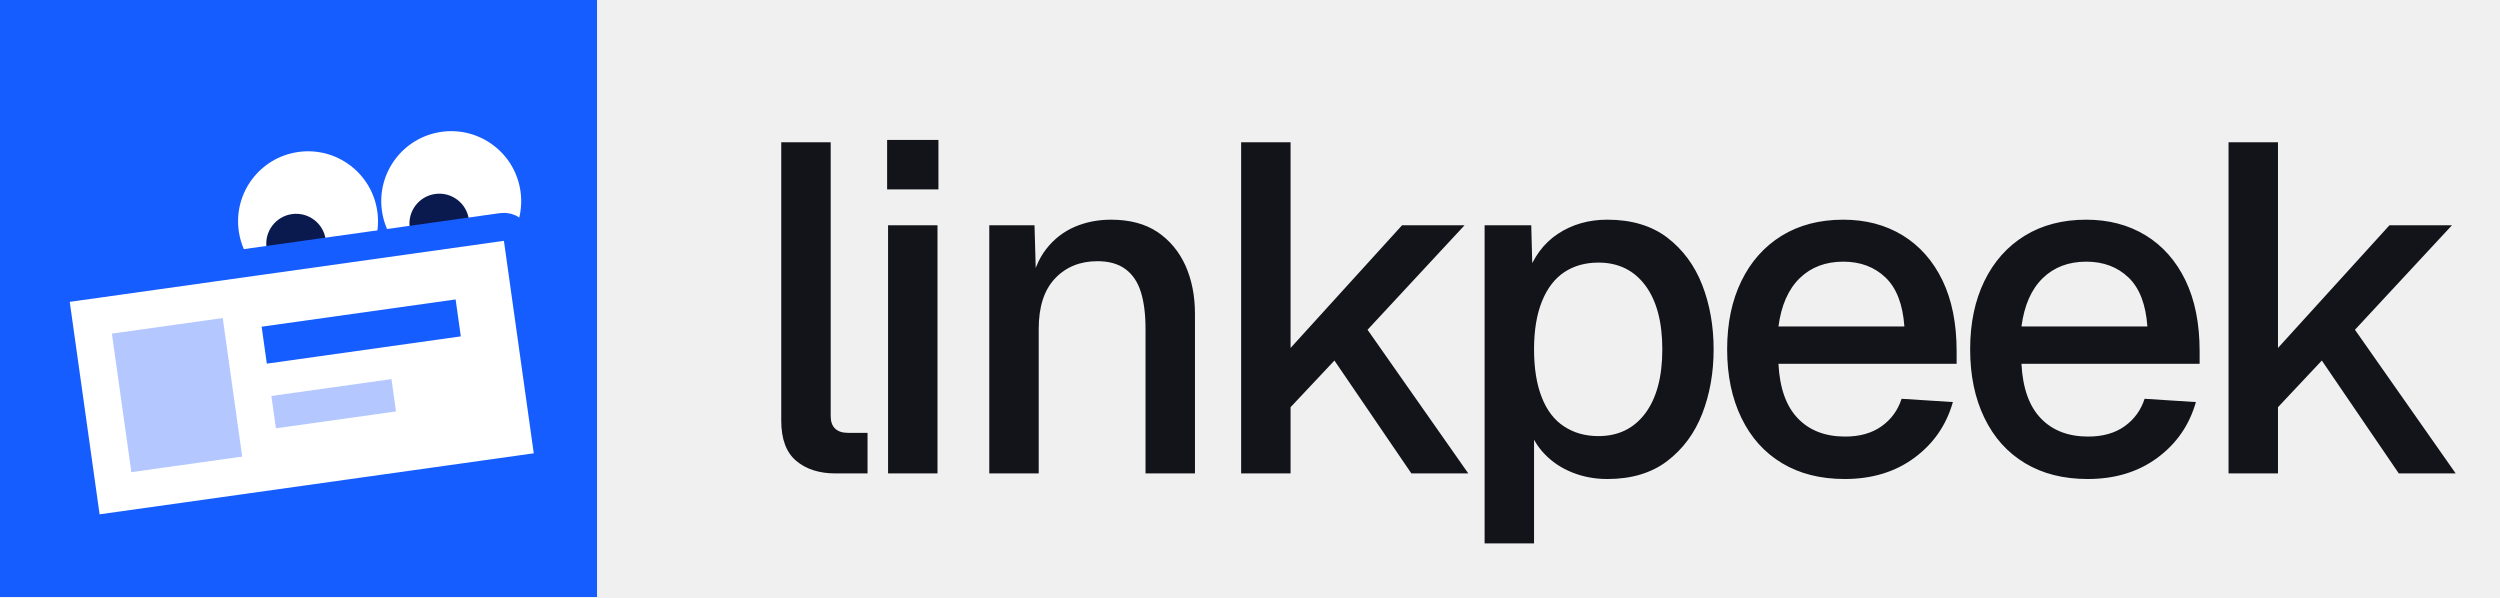
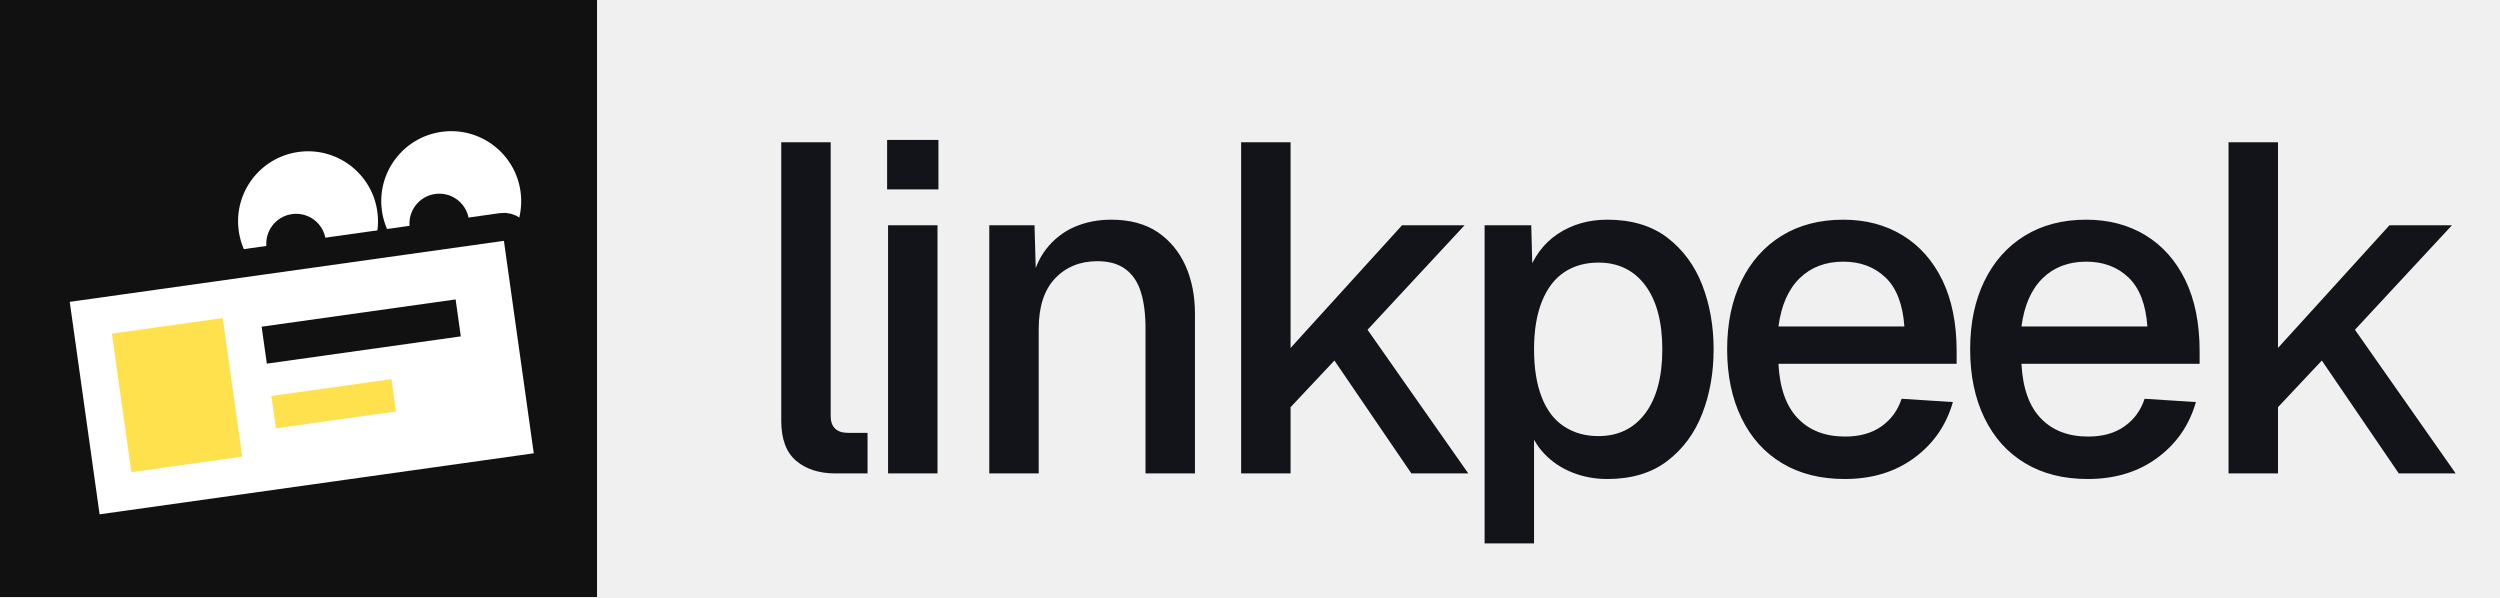
<svg xmlns="http://www.w3.org/2000/svg" viewBox="0 0 268 64" width="536" height="128">
  <defs>
    <clipPath id="lp-tile">
      <rect width="64" height="64" />
    </clipPath>
  </defs>
  <g clip-path="url(#lp-tile)">
-     <rect width="64" height="64" fill="#165dff" />
+     <rect width="64" height="64" fill="#111111" />
    <g transform="translate(0 -2) rotate(-8 32 40)">
      <circle cx="35" cy="26" r="7.5" fill="#fff" />
      <circle cx="50.5" cy="26" r="7.5" fill="#fff" />
-       <circle cx="33.4" cy="28.2" r="3.2" fill="#0a1a4f" />
-       <circle cx="48.9" cy="28.2" r="3.2" fill="#0a1a4f" />
-       <rect x="7" y="29.5" width="50" height="26" rx="1.5" fill="#fff" stroke="#165dff" stroke-width="3" />
-       <rect x="12.5" y="35" width="12" height="15" fill="#b4c8ff" />
-       <rect x="28.5" y="36.5" width="21" height="4" fill="#165dff" />
-       <rect x="28.5" y="44" width="13" height="3.5" fill="#b4c8ff" />
+       <circle cx="33.4" cy="28.2" r="3.2" fill="#111111" />
+       <circle cx="48.9" cy="28.2" r="3.2" fill="#111111" />
+       <rect x="7" y="29.5" width="50" height="26" rx="1.5" fill="#fff" stroke="#111111" stroke-width="3" />
+       <rect x="12.5" y="35" width="12" height="15" fill="#ffe14d" />
+       <rect x="28.5" y="36.5" width="21" height="4" fill="#111111" />
+       <rect x="28.5" y="44" width="13" height="3.5" fill="#ffe14d" />
    </g>
  </g>
  <path fill="#12141a" transform="translate(80 50.75)" d="M13 0L9.55 0Q6.95 0 5.35-1.35Q3.75-2.70 3.75-5.65L3.75-5.65L3.75-35.50L9.05-35.50L9.05-6.15Q9.05-5.25 9.53-4.80Q10-4.35 10.90-4.35L10.90-4.35L13-4.35L13 0ZM20.50 0L15.20 0L15.20-26.60L20.50-26.60L20.50 0ZM20.60-30.45L15.10-30.45L15.10-35.75L20.60-35.75L20.60-30.45ZM31.35 0L26.05 0L26.05-26.60L30.90-26.60L31.10-19.50L30.45-19.85Q30.90-22.45 32.15-24.05Q33.40-25.65 35.20-26.43Q37.00-27.20 39.10-27.20L39.10-27.20Q42.10-27.20 44.08-25.88Q46.05-24.55 47.08-22.28Q48.10-20 48.10-17.10L48.10-17.10L48.10 0L42.80 0L42.80-15.50Q42.80-17.85 42.30-19.45Q41.80-21.05 40.65-21.90Q39.50-22.75 37.65-22.75L37.65-22.75Q34.85-22.75 33.10-20.90Q31.35-19.05 31.35-15.50L31.35-15.50L31.35 0ZM58.35 0L53.05 0L53.05-35.50L58.35-35.50L58.35-13.45L70.30-26.60L77-26.60L66.60-15.40L77.40 0L71.30 0L63.05-12.10L58.35-7.10L58.35 0ZM84.45 7.50L79.15 7.50L79.15-26.60L84.15-26.60L84.30-20.90L83.70-21.20Q84.70-24.15 87-25.68Q89.30-27.20 92.30-27.20L92.30-27.20Q96.20-27.20 98.73-25.28Q101.25-23.35 102.48-20.20Q103.70-17.05 103.70-13.30L103.70-13.30Q103.70-9.55 102.48-6.40Q101.25-3.25 98.73-1.33Q96.20 0.60 92.30 0.60L92.30 0.60Q90.30 0.60 88.55-0.10Q86.80-0.80 85.58-2.08Q84.35-3.35 83.85-5.10L83.85-5.10L84.45-5.70L84.45 7.50ZM91.35-4L91.35-4Q94.55-4 96.38-6.45Q98.20-8.90 98.20-13.30L98.20-13.30Q98.20-17.70 96.38-20.15Q94.55-22.60 91.35-22.60L91.35-22.60Q89.25-22.60 87.70-21.58Q86.15-20.55 85.30-18.45Q84.45-16.35 84.45-13.30L84.45-13.30Q84.45-10.25 85.28-8.15Q86.10-6.05 87.68-5.03Q89.25-4 91.35-4ZM117.75 0.60L117.75 0.60Q113.85 0.60 111.03-1.10Q108.20-2.80 106.68-5.95Q105.15-9.10 105.15-13.30L105.15-13.30Q105.15-17.50 106.68-20.63Q108.20-23.75 111.00-25.48Q113.80-27.20 117.60-27.20L117.60-27.20Q121.20-27.20 123.95-25.53Q126.70-23.85 128.23-20.70Q129.75-17.55 129.75-13.10L129.75-13.10L129.75-11.75L110.65-11.75Q110.85-7.85 112.73-5.90Q114.60-3.95 117.80-3.95L117.80-3.95Q120.15-3.95 121.70-5.05Q123.25-6.15 123.85-8L123.85-8L129.35-7.65Q128.30-3.95 125.23-1.68Q122.15 0.60 117.75 0.60ZM110.65-15.75L110.65-15.75L124.15-15.75Q123.90-19.30 122.13-21Q120.35-22.70 117.60-22.70L117.60-22.70Q114.75-22.70 112.93-20.93Q111.10-19.15 110.65-15.75ZM143.80 0.60L143.80 0.60Q139.90 0.60 137.08-1.10Q134.25-2.80 132.73-5.95Q131.20-9.10 131.20-13.30L131.20-13.30Q131.20-17.50 132.73-20.63Q134.25-23.75 137.05-25.48Q139.85-27.20 143.65-27.20L143.65-27.20Q147.25-27.20 150.00-25.53Q152.75-23.85 154.28-20.70Q155.80-17.55 155.80-13.10L155.80-13.10L155.80-11.75L136.70-11.75Q136.90-7.85 138.78-5.90Q140.65-3.95 143.85-3.95L143.85-3.95Q146.20-3.95 147.75-5.05Q149.30-6.15 149.90-8L149.90-8L155.40-7.65Q154.35-3.95 151.28-1.68Q148.20 0.60 143.80 0.60ZM136.70-15.75L136.70-15.75L150.20-15.75Q149.95-19.30 148.18-21Q146.40-22.70 143.65-22.70L143.65-22.70Q140.80-22.70 138.98-20.93Q137.15-19.15 136.70-15.75ZM164.20 0L158.90 0L158.90-35.50L164.20-35.50L164.20-13.45L176.15-26.60L182.85-26.60L172.45-15.40L183.25 0L177.15 0L168.90-12.10L164.20-7.10L164.20 0Z" />
</svg>
